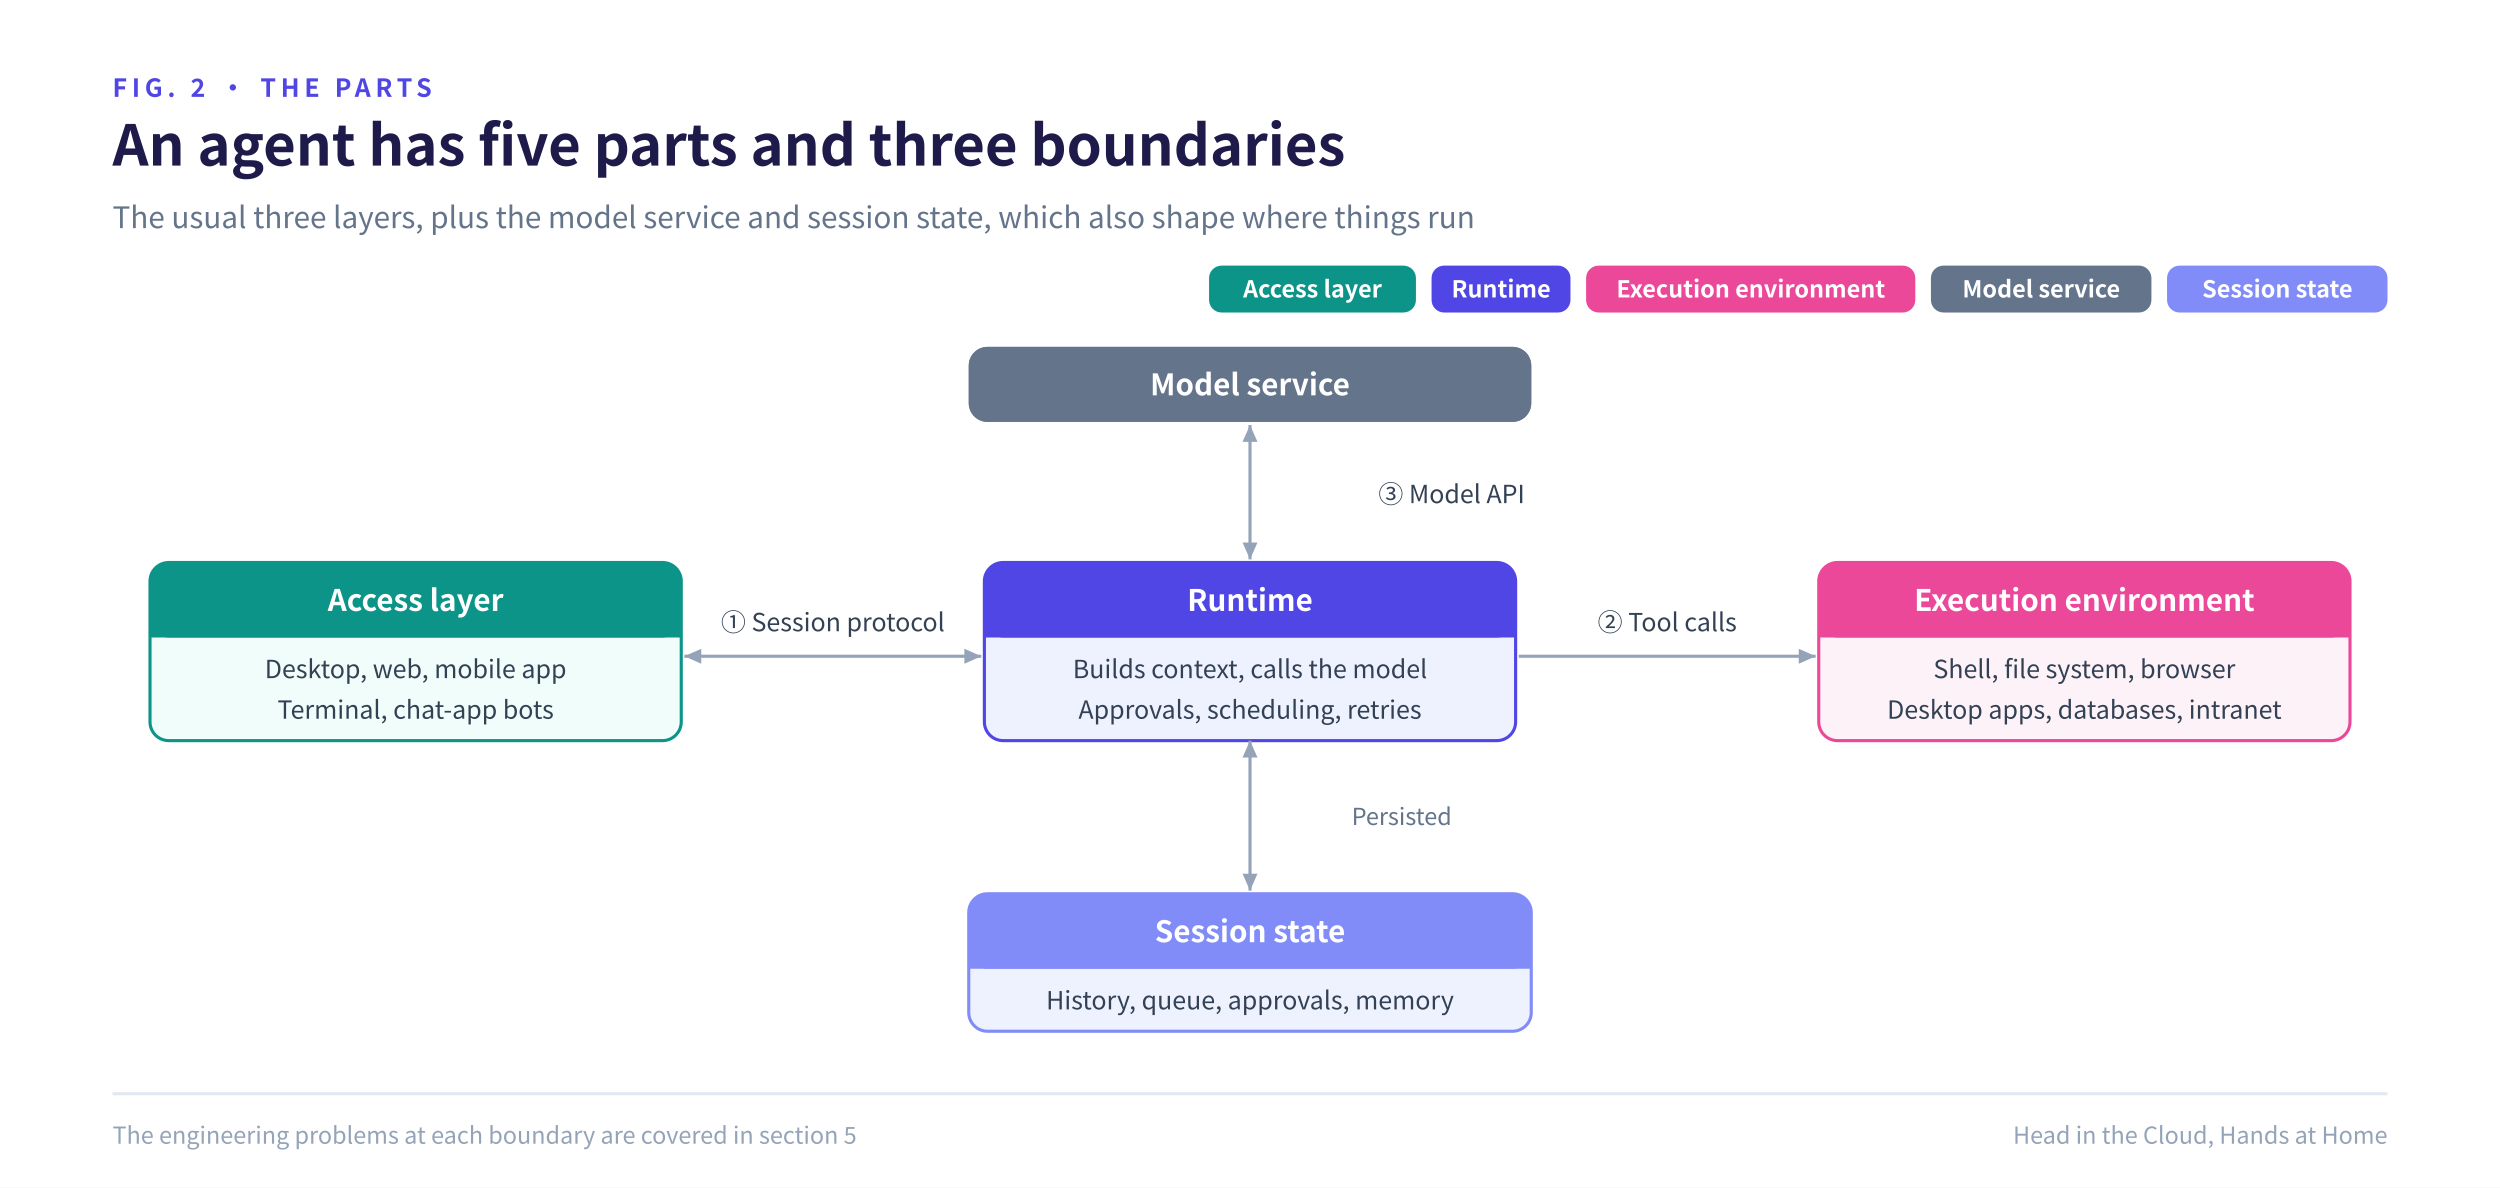
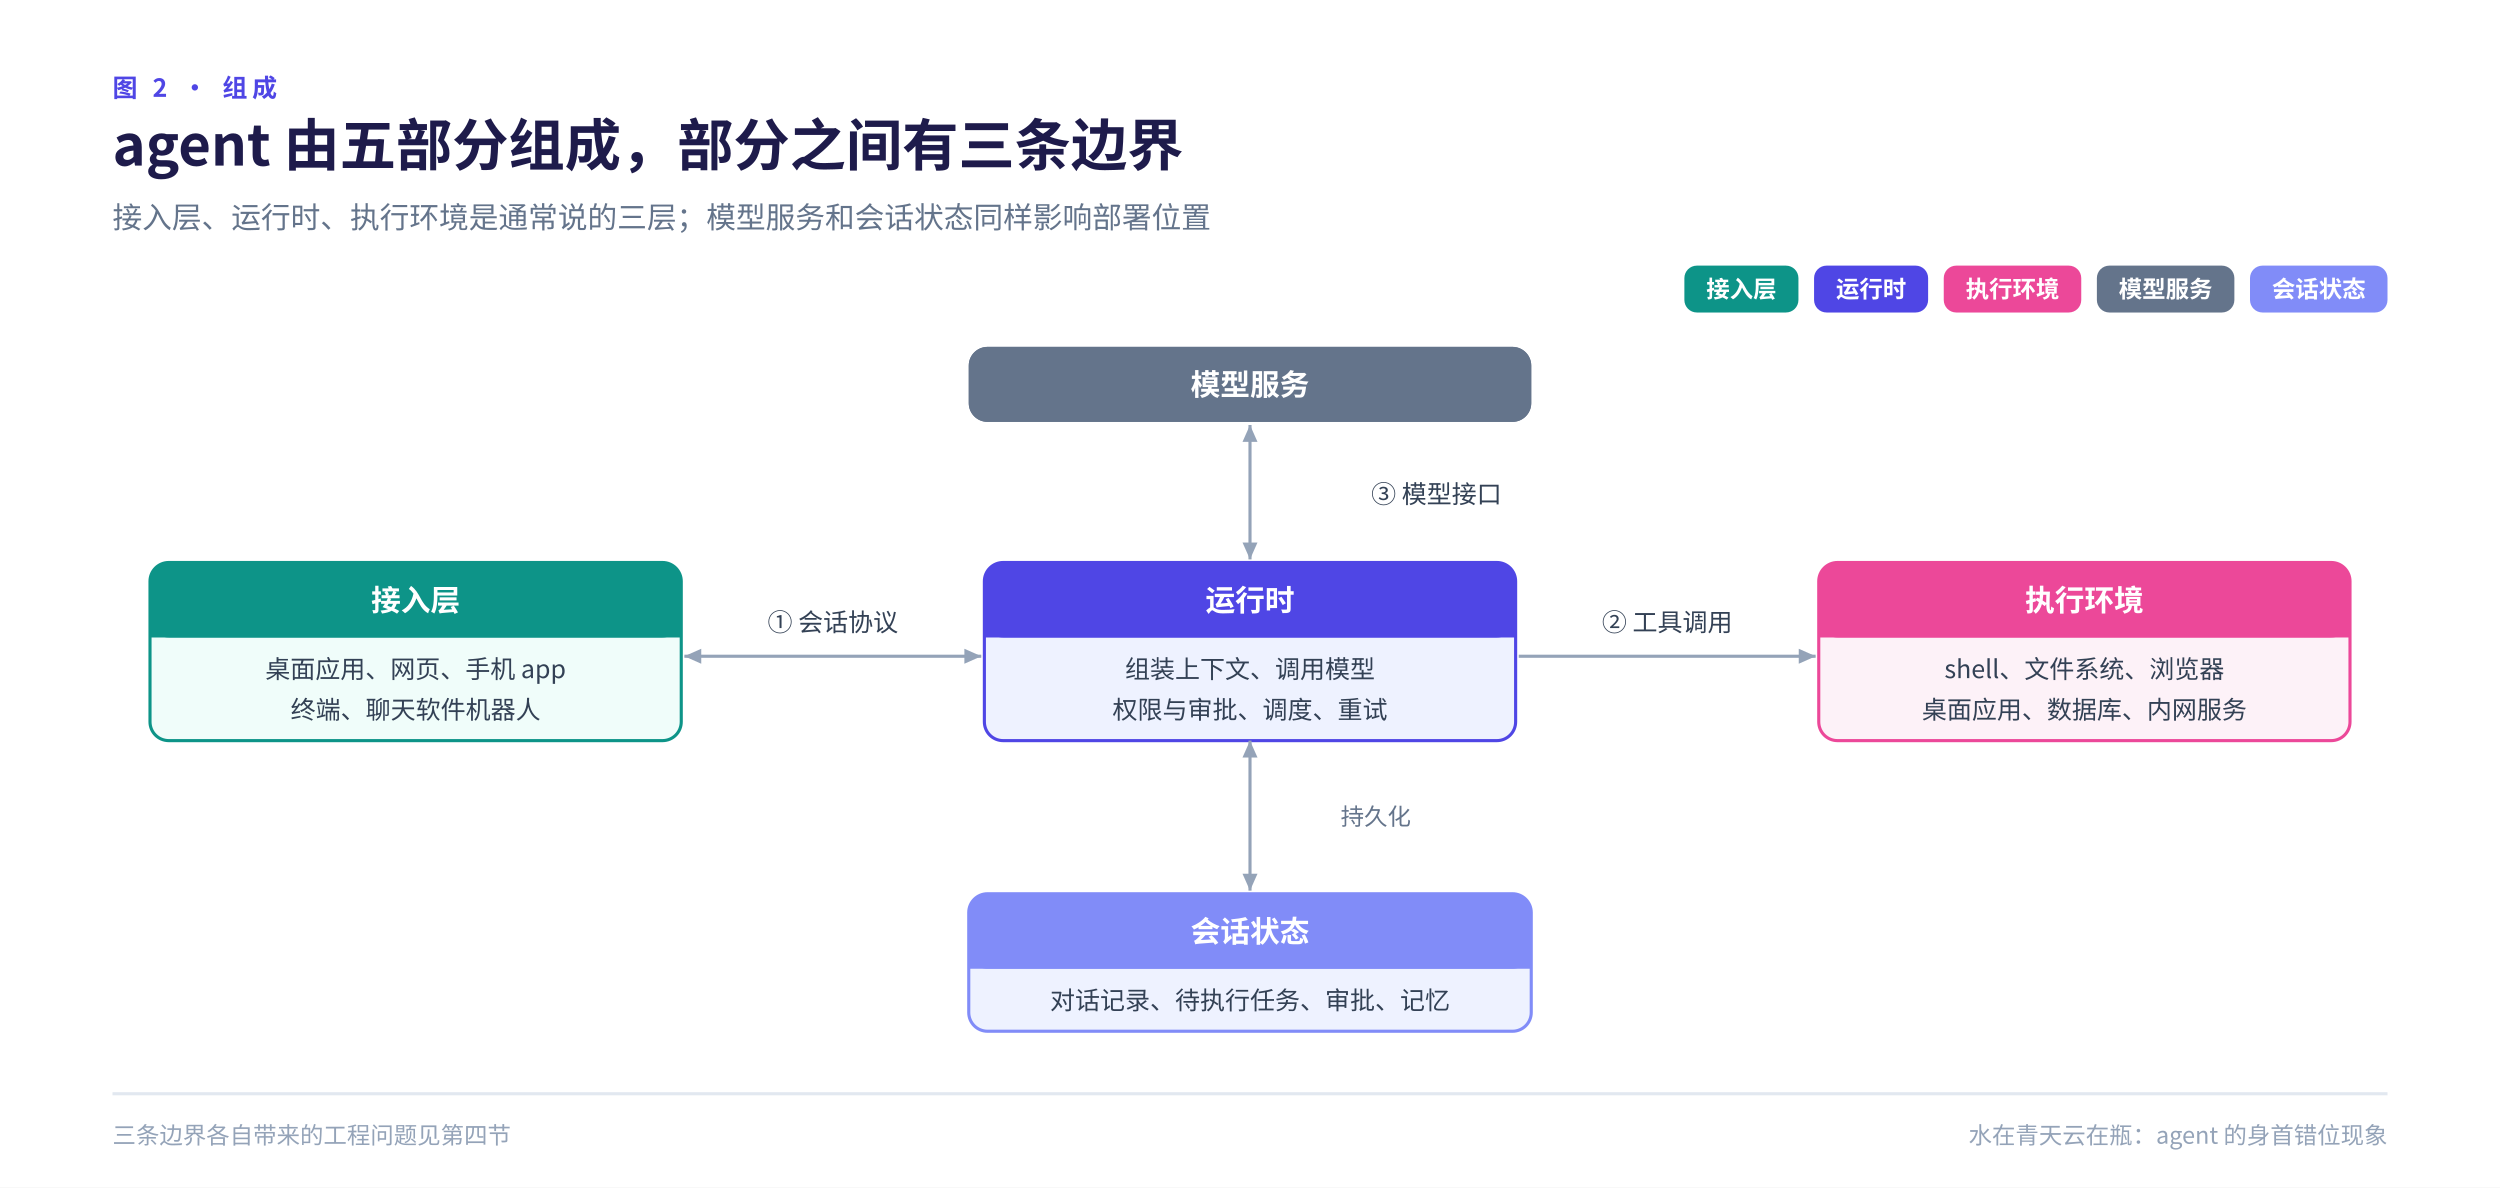
<svg xmlns="http://www.w3.org/2000/svg" viewBox="0 0 1600 760" width="1600" height="760">
  <defs>
    <marker id="arrow" viewBox="0 0 10 10" refX="9" refY="5" markerUnits="userSpaceOnUse" markerWidth="12" markerHeight="12" orient="auto-start-reverse">
      <path d="M0,1 L9,5 L0,9 z" fill="#94a3b8" />
    </marker>
    <marker id="arrowI" viewBox="0 0 10 10" refX="9" refY="5" markerUnits="userSpaceOnUse" markerWidth="12" markerHeight="12" orient="auto-start-reverse">
      <path d="M0,1 L9,5 L0,9 z" fill="#4f46e5" />
    </marker>
    <marker id="arrowR" viewBox="0 0 10 10" refX="9" refY="5" markerUnits="userSpaceOnUse" markerWidth="12" markerHeight="12" orient="auto-start-reverse">
      <path d="M0,1 L9,5 L0,9 z" fill="#f43f5e" />
    </marker>
  </defs>
  <style>text { font-family: -apple-system, BlinkMacSystemFont, "PingFang SC", "Hiragino Sans GB", "Noto Sans CJK SC", "Microsoft YaHei", "Segoe UI", Roboto, "Helvetica Neue", Arial, sans-serif; fill: #1e1b4b; } .eyebrow { font-size: 16px; font-weight: 600; letter-spacing: 3px; fill: #4f46e5; } .title { font-size: 36px; font-weight: 700; } .sub { font-size: 19px; fill: #64748b; } .h { font-size: 22px; font-weight: 700; } .hs { font-size: 19px; font-weight: 600; } .q { font-size: 18px; font-weight: 700; } .b { font-size: 17px; fill: #334155; } .s { font-size: 15px; fill: #64748b; } .zt { font-size: 16px; font-weight: 600; fill: #64748b; letter-spacing: 1px; } .lab { font-size: 16px; fill: #334155; } .chip { font-size: 15px; font-weight: 600; } .chipb { font-size: 18px; font-weight: 700; } .foot { font-size: 15px; fill: #94a3b8; }</style>
  <rect width="1600" height="760" fill="#ffffff" />
-   <text class="eyebrow" x="72" y="62">FIG. 2 · THE PARTS</text>
-   <text class="title" x="72" y="106">An agent has five parts and three boundaries</text>
-   <text class="sub" x="72" y="146">The usual three layers, plus the model service and session state, which also shape where things run</text>
+   <text class="eyebrow" x="72" y="62">图 2 · 组成</text>
+   <text class="title" x="72" y="106">agent 由五部分组成，部分之间有三条边界</text>
+   <text class="sub" x="72" y="146">接入层、运行时、执行环境是通常说的三层；模型服务和会话状态同样影响部署位置</text>
  <line x1="72" y1="700" x2="1528" y2="700" stroke="#e2e8f0" stroke-width="2" />
-   <text class="foot" x="72" y="732">The engineering problems at each boundary are covered in section 5</text>
-   <text class="foot" x="1528" y="732" text-anchor="end">Head in the Cloud, Hands at Home</text>
-   <rect x="1386.9" y="170.0" width="141.1" height="30.0" rx="8" fill="#818cf8" stroke="none" stroke-width="2" />
-   <text class="chip" x="1457.5" y="190.4" text-anchor="middle" style="fill:#ffffff">Session state</text>
-   <rect x="1235.8" y="170.0" width="141.1" height="30.0" rx="8" fill="#64748b" stroke="none" stroke-width="2" />
-   <text class="chip" x="1306.4" y="190.4" text-anchor="middle" style="fill:#ffffff">Model service</text>
-   <rect x="1015.1" y="170.0" width="210.7" height="30.0" rx="8" fill="#ec4899" stroke="none" stroke-width="2" />
-   <text class="chip" x="1120.5" y="190.4" text-anchor="middle" style="fill:#ffffff">Execution environment</text>
-   <rect x="916.2" y="170.0" width="88.9" height="30.0" rx="8" fill="#4f46e5" stroke="none" stroke-width="2" />
-   <text class="chip" x="960.7" y="190.4" text-anchor="middle" style="fill:#ffffff">Runtime</text>
-   <rect x="773.8" y="170.0" width="132.4" height="30.0" rx="8" fill="#0d9488" stroke="none" stroke-width="2" />
-   <text class="chip" x="840.0" y="190.4" text-anchor="middle" style="fill:#ffffff">Access layer</text>
+   <text class="foot" x="72" y="732">三条边界各自带来的工程问题见第四节</text>
+   <text class="foot" x="1528" y="732" text-anchor="end">水在青天云在瓶：agent 的身首错位现象</text>
+   <rect x="1440.0" y="170.0" width="88.0" height="30.0" rx="8" fill="#818cf8" stroke="none" stroke-width="2" />
+   <text class="chip" x="1484.0" y="190.4" text-anchor="middle" style="fill:#ffffff">会话状态</text>
+   <rect x="1342.0" y="170.0" width="88.0" height="30.0" rx="8" fill="#64748b" stroke="none" stroke-width="2" />
+   <text class="chip" x="1386.0" y="190.4" text-anchor="middle" style="fill:#ffffff">模型服务</text>
+   <rect x="1244.0" y="170.0" width="88.0" height="30.0" rx="8" fill="#ec4899" stroke="none" stroke-width="2" />
+   <text class="chip" x="1288.0" y="190.4" text-anchor="middle" style="fill:#ffffff">执行环境</text>
+   <rect x="1161.0" y="170.0" width="73.0" height="30.0" rx="8" fill="#4f46e5" stroke="none" stroke-width="2" />
+   <text class="chip" x="1197.5" y="190.4" text-anchor="middle" style="fill:#ffffff">运行时</text>
+   <rect x="1078.0" y="170.0" width="73.0" height="30.0" rx="8" fill="#0d9488" stroke="none" stroke-width="2" />
+   <text class="chip" x="1114.5" y="190.4" text-anchor="middle" style="fill:#ffffff">接入层</text>
  <rect x="96.0" y="360.0" width="340.0" height="114.0" rx="12" fill="#f0fdfa" stroke="#0d9488" stroke-width="2" />
  <rect x="96.0" y="360.0" width="340.0" height="48.0" rx="12" fill="#0d9488" stroke="none" stroke-width="2" />
  <rect x="96.0" y="396.0" width="340.0" height="12.0" rx="0" fill="#0d9488" stroke="none" stroke-width="2" />
-   <text class="hs" x="266.0" y="391.0" text-anchor="middle" style="fill:#ffffff">Access layer</text>
-   <text class="lab" x="266.0" y="434.0" text-anchor="middle">Desktop, web, mobile app</text>
-   <text class="lab" x="266.0" y="460.0" text-anchor="middle">Terminal, chat-app bots</text>
+   <text class="hs" x="266.0" y="391.0" text-anchor="middle" style="fill:#ffffff">接入层</text>
+   <text class="lab" x="266.0" y="434.0" text-anchor="middle">桌面应用、网页、手机 app</text>
+   <text class="lab" x="266.0" y="460.0" text-anchor="middle">终端、聊天软件机器人</text>
  <rect x="630.0" y="360.0" width="340.0" height="114.0" rx="12" fill="#eef2ff" stroke="#4f46e5" stroke-width="2" />
  <rect x="630.0" y="360.0" width="340.0" height="48.0" rx="12" fill="#4f46e5" stroke="none" stroke-width="2" />
  <rect x="630.0" y="396.0" width="340.0" height="12.0" rx="0" fill="#4f46e5" stroke="none" stroke-width="2" />
-   <text class="hs" x="800.0" y="391.0" text-anchor="middle" style="fill:#ffffff">Runtime</text>
-   <text class="lab" x="800.0" y="434.0" text-anchor="middle">Builds context, calls the model</text>
-   <text class="lab" x="800.0" y="460.0" text-anchor="middle">Approvals, scheduling, retries</text>
+   <text class="hs" x="800.0" y="391.0" text-anchor="middle" style="fill:#ffffff">运行时</text>
+   <text class="lab" x="800.0" y="434.0" text-anchor="middle">组装上下文、调用模型</text>
+   <text class="lab" x="800.0" y="460.0" text-anchor="middle">权限与审批、调度、重试</text>
  <rect x="1164.0" y="360.0" width="340.0" height="114.0" rx="12" fill="#fdf2f8" stroke="#ec4899" stroke-width="2" />
  <rect x="1164.0" y="360.0" width="340.0" height="48.0" rx="12" fill="#ec4899" stroke="none" stroke-width="2" />
  <rect x="1164.0" y="396.0" width="340.0" height="12.0" rx="0" fill="#ec4899" stroke="none" stroke-width="2" />
-   <text class="hs" x="1334.0" y="391.0" text-anchor="middle" style="fill:#ffffff">Execution environment</text>
-   <text class="lab" x="1334.0" y="434.0" text-anchor="middle">Shell, file system, browser</text>
-   <text class="lab" x="1334.0" y="460.0" text-anchor="middle">Desktop apps, databases, intranet</text>
+   <text class="hs" x="1334.0" y="391.0" text-anchor="middle" style="fill:#ffffff">执行环境</text>
+   <text class="lab" x="1334.0" y="434.0" text-anchor="middle">shell、文件系统、浏览器</text>
+   <text class="lab" x="1334.0" y="460.0" text-anchor="middle">桌面应用、数据库、内网服务</text>
  <rect x="620.0" y="222.0" width="360.0" height="48.0" rx="12" fill="#64748b" stroke="none" stroke-width="2" />
  <rect x="620.0" y="222.0" width="360.0" height="48.0" rx="12" fill="#64748b" stroke="none" stroke-width="2" />
-   <text class="hs" x="800.0" y="253.0" text-anchor="middle" style="fill:#ffffff">Model service</text>
+   <text class="hs" x="800.0" y="253.0" text-anchor="middle" style="fill:#ffffff">模型服务</text>
  <rect x="620.0" y="572.0" width="360.0" height="88.0" rx="12" fill="#eef2ff" stroke="#818cf8" stroke-width="2" />
  <rect x="620.0" y="572.0" width="360.0" height="48.0" rx="12" fill="#818cf8" stroke="none" stroke-width="2" />
  <rect x="620.0" y="608.0" width="360.0" height="12.0" rx="0" fill="#818cf8" stroke="none" stroke-width="2" />
-   <text class="hs" x="800.0" y="603.0" text-anchor="middle" style="fill:#ffffff">Session state</text>
-   <text class="lab" x="800.0" y="646.0" text-anchor="middle">History, queue, approvals, memory</text>
+   <text class="hs" x="800.0" y="603.0" text-anchor="middle" style="fill:#ffffff">会话状态</text>
+   <text class="lab" x="800.0" y="646.0" text-anchor="middle">对话记录、待执行任务、审批、记忆</text>
  <path d="M438,420 H628" fill="none" stroke="#94a3b8" stroke-width="2" marker-end="url(#arrow)" marker-start="url(#arrow)" />
-   <rect x="441.5" y="384.0" width="183.0" height="30.0" rx="6" fill="#ffffff" stroke="none" stroke-width="2" />
-   <text class="lab" x="533.0" y="404.0" text-anchor="middle">① Session protocol</text>
+   <rect x="483.7" y="384.0" width="98.6" height="30.0" rx="6" fill="#ffffff" stroke="none" stroke-width="2" />
+   <text class="lab" x="533.0" y="404.0" text-anchor="middle">① 会话协议</text>
  <path d="M972,420 H1162" fill="none" stroke="#94a3b8" stroke-width="2" marker-end="url(#arrow)" />
-   <rect x="1003.3" y="384.0" width="127.4" height="30.0" rx="6" fill="#ffffff" stroke="none" stroke-width="2" />
-   <text class="lab" x="1067.0" y="404.0" text-anchor="middle">② Tool calls</text>
+   <rect x="1017.7" y="384.0" width="98.6" height="30.0" rx="6" fill="#ffffff" stroke="none" stroke-width="2" />
+   <text class="lab" x="1067.0" y="404.0" text-anchor="middle">② 工具调用</text>
  <path d="M800,358 V272" fill="none" stroke="#94a3b8" stroke-width="2" marker-end="url(#arrow)" marker-start="url(#arrow)" />
-   <rect x="870.0" y="302.0" width="118.1" height="30.0" rx="6" fill="#ffffff" stroke="none" stroke-width="2" />
-   <text class="lab" x="929.0" y="322.0" text-anchor="middle">③ Model API</text>
+   <rect x="870.0" y="302.0" width="98.6" height="30.0" rx="6" fill="#ffffff" stroke="none" stroke-width="2" />
+   <text class="lab" x="919.3" y="322.0" text-anchor="middle">③ 模型接口</text>
  <path d="M800,474 V570" fill="none" stroke="#94a3b8" stroke-width="2" marker-end="url(#arrow)" marker-start="url(#arrow)" />
-   <rect x="850.0" y="509.0" width="94.3" height="29.0" rx="6" fill="#ffffff" stroke="none" stroke-width="2" />
-   <text class="s" x="897.1" y="528.0" text-anchor="middle">Persisted</text>
+   <rect x="850.0" y="509.0" width="61.0" height="29.0" rx="6" fill="#ffffff" stroke="none" stroke-width="2" />
+   <text class="s" x="880.5" y="528.0" text-anchor="middle">持久化</text>
</svg>
